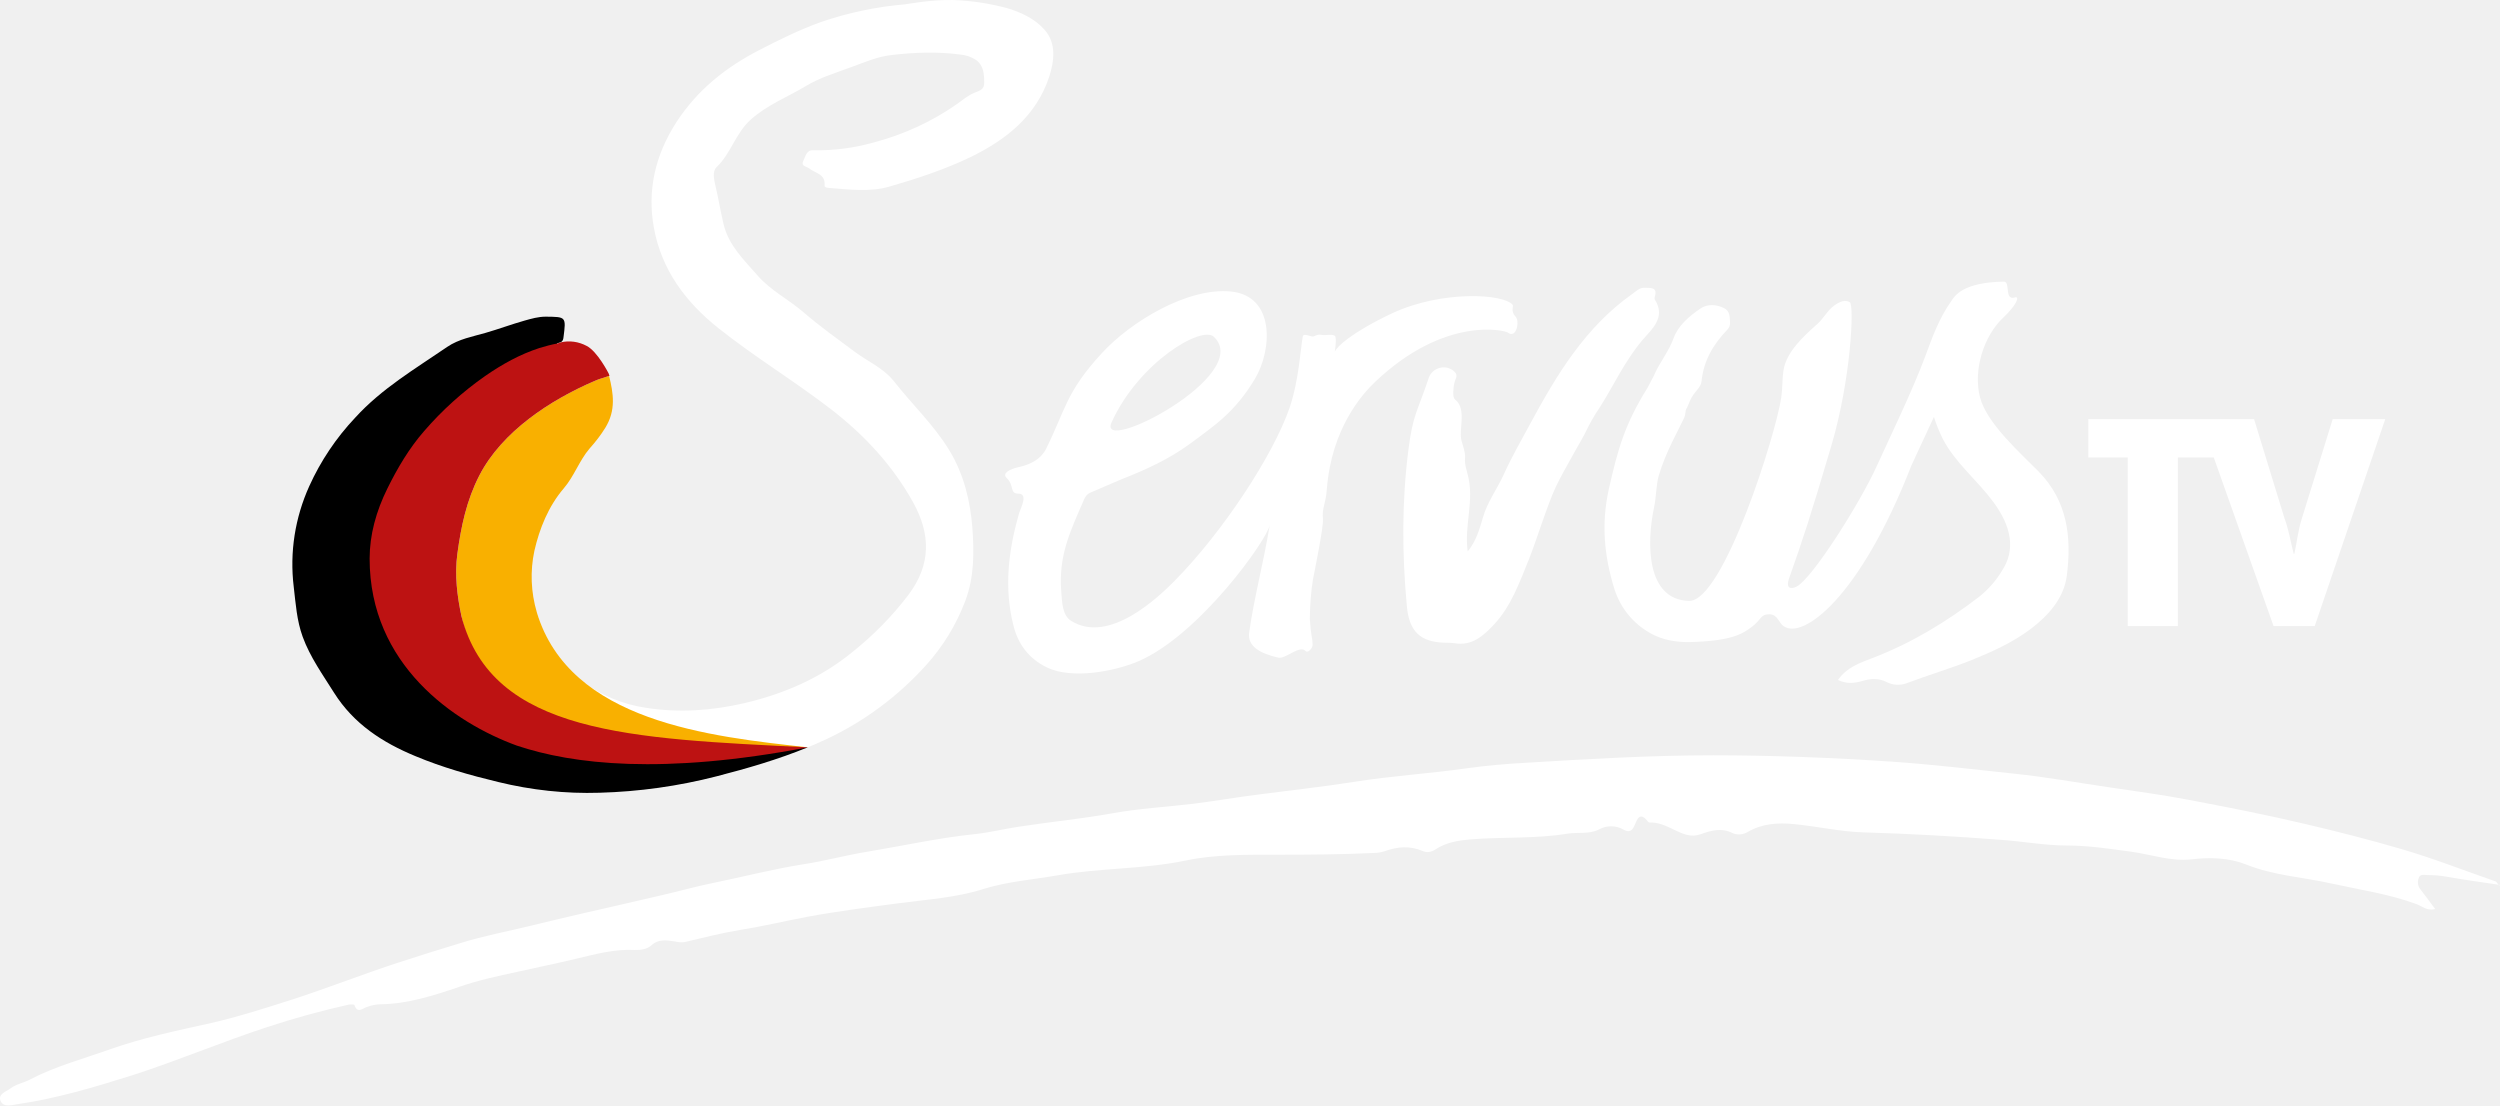
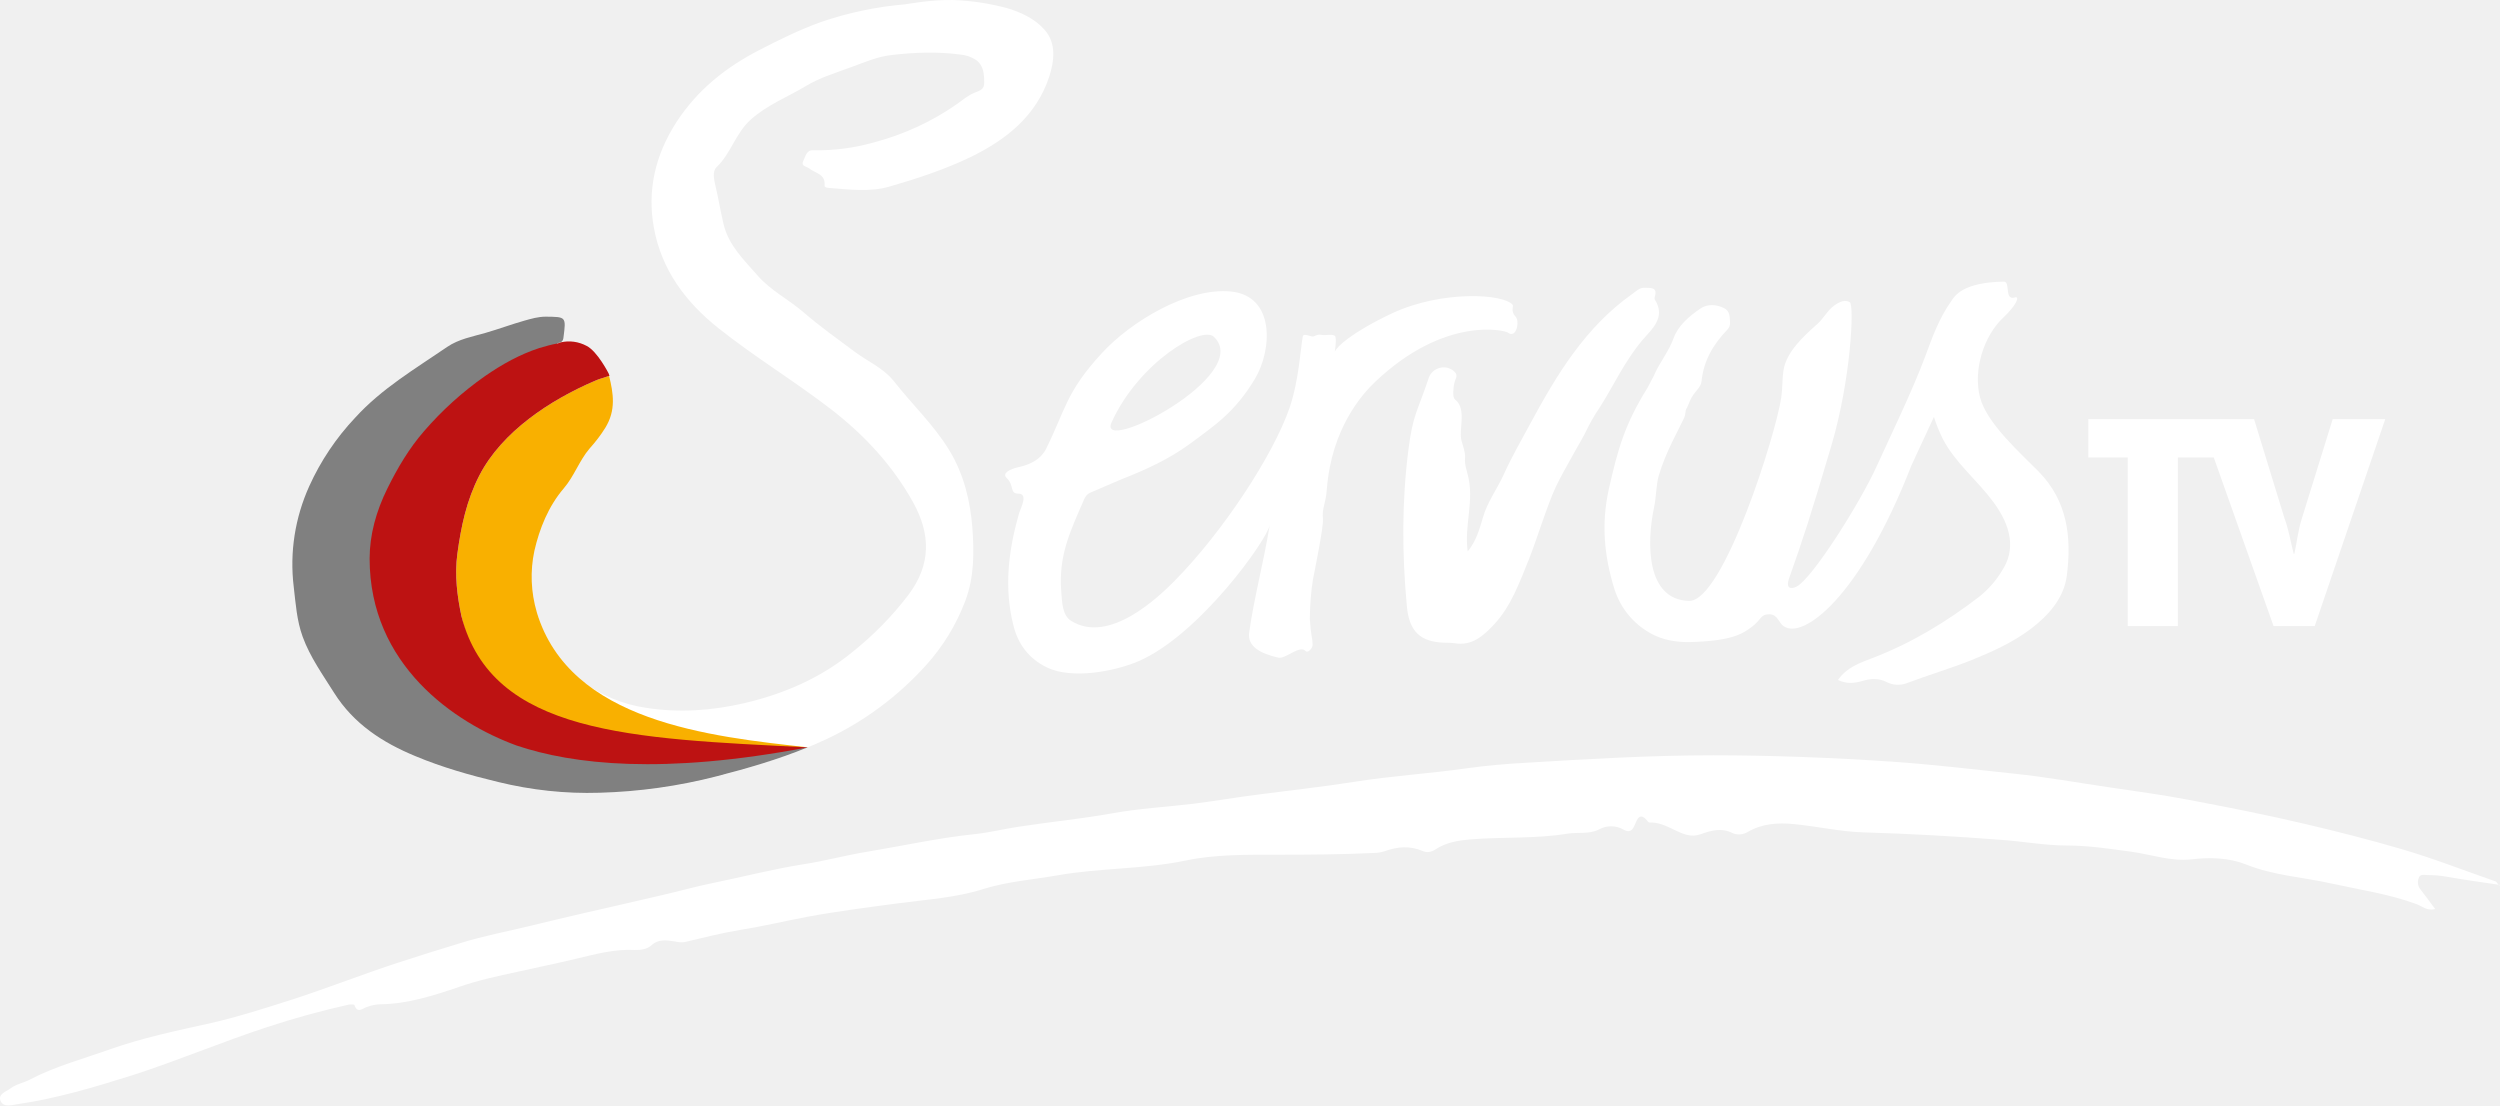
<svg xmlns="http://www.w3.org/2000/svg" width="800" height="353.74" space="preserve" version="1.1" viewBox="0 0 800 353.74">
  <g fill="#fff">
    <path class="st0" d="m322.51 2.673c4.485 1.401 8.619 3.364 11.632 6.727 4.064 4.415 3.153 10.301 1.612 15.136-4.134 12.543-13.735 20.182-25.297 25.788-8.339 3.994-17.098 6.867-25.858 9.39-6.237 1.822-12.964 0.911-19.411 0.42-0.561-0.07-1.401-0.14-1.331-0.841 0.35-3.644-3.013-3.854-4.905-5.396-0.841-0.631-2.663-0.701-1.962-2.242 0.701-1.401 1.051-3.714 3.153-3.574 6.587 0.14 13.174-0.701 19.551-2.523 9.53-2.523 18.57-6.657 26.629-12.333 1.752-1.261 3.434-2.663 5.396-3.504 1.682-0.701 3.293-0.981 3.224-3.293 0-2.803-0.21-5.676-2.803-7.358-1.472-0.911-3.083-1.472-4.835-1.612-7.358-0.981-14.646-0.701-21.934 0.14-4.485 0.491-8.689 2.312-12.894 3.854-4.905 1.822-10.091 3.364-14.506 6.027-5.886 3.574-12.333 5.956-17.729 10.792-4.905 4.415-6.307 10.792-10.932 15.206-1.401 1.331-0.841 3.924-0.42 5.746 0.981 4.134 1.682 8.409 2.663 12.543 1.612 6.797 6.587 11.492 11.002 16.538 4.205 4.765 9.881 7.568 14.576 11.632 5.186 4.485 10.792 8.479 16.257 12.543 4.205 3.153 9.25 5.256 12.614 9.46 5.816 7.428 12.754 13.945 17.729 22.074 4.695 7.708 6.727 16.117 7.428 24.877 0.561 7.848 0.631 15.697-2.242 23.335-2.873 7.638-7.148 14.646-12.614 20.672-8.97 9.951-19.831 18.009-31.954 23.685-11.282 5.256-23.055 8.759-35.038 11.843-57.162-7.849-57.532-23.285-57.532-52.486 2.523 8.689 6.797 16.187 14.085 21.793 6.097 4.625 13.244 7.638 20.812 8.759 10.581 1.682 21.163 0.911 31.464-1.472 12.543-2.943 24.246-7.918 34.407-16.187 6.797-5.396 12.964-11.632 18.22-18.57 7.218-9.67 7.078-19.341 1.401-29.572-6.517-11.703-15.346-21.233-25.858-29.432-11.843-9.18-24.666-16.888-36.369-26.208-10.581-8.409-18.22-18.71-20.672-32.024-2.242-12.123 0.42-23.475 7.218-33.987 6.657-10.231 15.697-17.449 26.418-22.985 6.517-3.364 13.034-6.587 19.901-9.04 8.619-2.943 17.519-4.835 26.629-5.606 1.261-0.14 8.339-1.542 15.557-1.401 6.027 0.21 11.843 1.121 17.519 2.663" stroke-width=".701" />
    <g transform="matrix(.70075 0 0 .70075 -22.894 -72.591)">
      <path class="st1" d="m1174.3 507.7c-8.8-1.3-16.7-2.4-24.6-3.8-2.8-0.5-5.6-0.7-8.4-0.7-1.6 0-3.6-0.7-4.2 1.6-0.6 1.8-0.2 3.7 1 5.1 2.2 2.8 4.3 5.7 6.6 8.8-3.7 1-6-1.3-8.4-2.2-12.7-4.7-26.1-6.6-39.2-9.5-13-2.9-26.3-3.6-38.9-8.7-7.6-3-16.4-3.3-24.6-2.3-9.8 1.1-18.7-2.3-27.9-3.5-9.7-1.3-19.2-2.8-29.1-2.8-10.1 0-20.1-1.9-30.2-2.6-20.9-1.6-41.7-2.8-62.7-3.4-10.7-0.3-21.3-2.8-32-3.8-7.3-0.7-14.5-0.2-21.1 3.7-2.1 1.2-4.6 1.4-6.8 0.4-5.2-2.6-9.9-1.1-14.7 0.6-4 1.4-7.5 0-10.9-1.6-3.6-1.7-7-3.6-11-3.8-0.7 0-1.6 0.1-1.9-0.3-3.8-5-5-1.2-6.3 1.8-1.1 2.5-2.5 3.1-5 1.7-3.4-1.9-7.6-2-11-0.1-4.7 2.4-9.8 1.2-14.6 2-14.7 2.4-29.5 1.4-44.3 2.6-5.7 0.5-11 1.4-15.8 4.5-2 1.3-3.8 1.7-6 0.8-5.8-2.5-11.5-2-17.3 0.1-1.6 0.5-3.2 0.8-4.9 0.8-14.7 0.7-29.3 0.8-44 0.8-14.1 0-28.5-0.2-42.2 2.7-19.3 4-39 3.3-58.2 6.7-11.4 2-22.9 2.8-34.1 6.3-12.3 3.9-25.3 4.7-38 6.4-14.3 1.9-28.5 3.7-42.6 6.3-10 1.9-20 4.3-30.1 5.9-8.6 1.4-17.1 3.6-25.6 5.6-1.5 0.2-2.9 0.1-4.4-0.3-3.7-0.5-7.4-1.3-10.8 1.8-1.9 1.7-4.7 2.2-7.5 2.1-9.2-0.5-18 1.9-26.8 4s-18 4-27 6c-8.8 1.9-17.7 3.8-26.3 6.8-11.8 4-23.7 7.9-36.4 8-2 0.1-3.9 0.5-5.8 1.2-2 0.6-4.4 3.3-5.8-0.9-0.1-0.3-1.9-0.3-2.8-0.1-12.5 2.8-24.8 6.2-37 10.2-20.8 6.8-41 15.4-61.9 22.1-17.1 5.4-34.3 10.5-52 13.1-2.7 0.4-6.4 1.6-7.8-1.3-1.5-3.3 2.5-4.4 4.5-5.9 2.6-2 6-2.5 8.8-4 11.6-6.1 24.2-9.4 36.5-13.8 15-5.3 30.3-8.5 45.7-11.9 12.7-2.9 25.2-6.9 37.7-10.9 16.4-5.3 32.5-11.7 48.9-17 9.2-3 18.4-5.9 27.7-8.7 10.5-3.3 21.3-5.3 32-7.9 7.8-1.9 15.7-3.8 23.5-5.6 12.1-2.8 24.3-5.5 36.5-8.4 7.9-1.8 15.6-4 23.5-5.6 13.7-2.8 27.2-6.3 41-8.5 9.9-1.5 19.7-4.2 29.6-5.8 16.3-2.7 32.4-6.3 48.9-8 6.6-0.7 13-2.3 19.5-3.3 14.2-2.2 28.6-3.6 42.7-6.1 12.5-2.3 25.3-3 37.9-4.5 9.4-1.2 18.7-2.8 28-4 15.1-2 30.2-3.6 45.3-6 16.9-2.7 33.9-3.7 50.8-6.1 9.2-1.3 18.5-2.1 27.7-2.6 28.4-1.7 56.7-3.4 85.2-3.4 27.3 0 54.5 1.1 81.7 2.9 18.7 1.3 37.3 3.5 55.9 5.5 14.5 1.5 28.8 4.1 43.2 6.2 12.1 1.8 24.2 3.4 36.2 5.7 17.9 3.4 35.9 6.9 53.6 11.1 14.5 3.4 29 7.1 43.4 11.3 14.8 4.3 29 9.9 43.4 14.9 0.4 0.1 0.6 0.7 1.6 1.9" />
      <path class="st1" d="m702.9 355.4c3.8-4.6 5.4-10.1 6.9-15.3 2-7.2 6.5-13.1 9.5-19.7 3.6-8 8-15.6 12.2-23.4 12.1-22.4 25.2-44.1 46.6-59.2 1.7-1.2 3.2-2.9 5.6-2.8 2.8 0.1 6.1-0.4 4.6 4.3-0.1 0.3-0.1 0.7 0 1 5.4 8.4-1.6 13.8-5.7 18.7-8 9.5-13 20.6-19.5 30.8-2.4 3.5-4.5 7.2-6.3 11-1 2.3-9.9 17.2-13.7 25.2-4 8.6-8.9 24.7-12.2 32.9-4.3 10.5-8.1 21.5-16.1 30-4.8 5.1-10 9.8-18 8.4-1.3-0.2-2.7-0.2-4-0.2-11.6-0.2-16.7-5.2-17.7-16.9-2.2-23.7-2.3-47.4 0.7-71 2.1-16.6 4-17.1 9.3-33 1.3-3.8 5.4-5.7 9.1-4.5 1 0.4 2 0.9 2.7 1.7 0.9 0.7 1.1 2 0.6 3-0.7 1.6-1 3.3-1.1 5-0.2 1.6-0.2 4 0.8 4.7 5.5 4.3 1.3 14.1 3 19.2 3.2 10-0.1 5.3 2.6 14.6 3.4 12.1-1.6 23.3 0.1 35.5" />
      <path class="st1" d="m723.5 242.9c-3.8-5.2-32.4-6.9-55.2 3.8-18.8 8.9-25.1 15.3-26 17.3-0.3 0.7 0.8-4.1 0.2-6.6-0.3-1.2-3.1-0.9-4.6-0.8-2.4 0.2-2.1-0.9-5.3 0.6-1 0.5-4.6-1.8-5 0-1 5.1-1.7 19.8-6 32.5-7.4 21.6-30.6 57-52.8 79.4-7 7-29.6 28.9-47 18-4-2.5-4.1-8.3-4.5-13.3-1.3-16.6 4-27.3 10.4-42.1 1.2-2.7 2.3-2.9 4.9-4 4-1.7 8-3.5 12.1-5.2 11.4-4.5 21.8-9.2 31.7-16.5 11.2-8.3 20.3-14.3 29.4-29.5 7.8-13.1 9.3-37.8-11.1-39.8-19.8-1.9-45.7 13.8-58.9 28.2-16.3 17.7-16.5 25.6-25.4 43.6-0.4 0.8-0.8 1.5-1.4 2.2-2.8 3.7-7.6 5.5-11.6 6.3-3 0.7-7.5 2.6-5 4.9 3.5 3.3 1.3 7.1 5.2 7.1 4.9 0 1.1 6.6 0.4 9.1-4.8 16.8-6.9 33.7-2.6 50.9 2.1 8.7 7.1 15.4 15.4 19.4 11.4 5.5 30.8 1.8 41.6-2.8 28-11.9 59.3-56.1 60.1-62.3-2.9 17.8-7.1 32.8-9.4 49.2-0.9 6.4 5.4 9.6 13.3 11.4 3.3 0.8 9.8-6 12.5-3 1 1.1 3.2-1.3 3.2-2.9-0.1-3.4-0.8-3.8-1.3-11.9 0.1-6.1 0.5-12.3 1.5-18.3 0.6-3 4.8-23.5 4.5-27.1-0.5-5.6 1.2-6.2 1.8-14 2.2-27.3 15.8-42.8 22-48.7 31.9-30.3 59.3-23.6 60.7-22.5 3.9 2.9 5.5-5.4 3.4-7.4-2.3-2.4-0.8-4.7-1.2-5.2m-136.5 14.5c18.4 17.5-53.9 54.7-46.7 39 12.5-27.4 41.2-44.3 46.7-39" />
      <path class="st1" d="m846.1 285c0.6-4 0.4-8.5 1-12.3 1.3-8.4 9.2-15.6 15.4-21.1 2.9-2.5 4.5-6.1 7.8-8.5 2.5-1.8 5-2.8 7.1-1.5s0.5 35.3-8.4 65.4c-9.6 32.5-12.9 42.5-19.3 60.6-1.8 5.1 1.1 5 3.3 3.9 7-3.3 29.3-38.5 36.9-55.5 5.5-12.2 16.1-33.9 22.1-50.1 2.9-7.8 5.9-16.6 11.9-25.1 1.4-2 5-8.3 23.8-8.6 3.3-0.1-0.1 9.2 5.5 7.1 1.8 0-0.3 4.2-5.5 9.1-9.3 8.6-14.1 24.5-10.8 36.8 3.1 11.7 18.2 25.1 26.6 33.6 13.4 13.6 15.2 30.2 13 47.6-1.3 10.3-8.3 18.2-16.5 24.4s-17.8 10.5-27.2 14.3c-9.6 3.8-19.7 6.8-29.5 10.5-3 1.1-6.4 0.9-9.2-0.6-3.6-1.8-7.3-1.6-11.1-0.4-3.5 1-7.1 1.4-11-0.5 4-5.8 10-7.8 15.7-10 17.8-6.8 33.8-16.5 48.9-28.1 4.1-3.3 7.6-7.3 10.3-11.8 6.2-9.4 4.5-20.1-4.2-31.7-7.3-9.8-17.3-17.7-22.9-28.6-1.6-3.2-2.9-6.5-4-9.9-3.8 8.3-6.6 14.1-10.3 22.2-23.6 60.6-49.5 79.4-58.2 73.4-2.4-1.4-2.7-5.5-6.7-5.5-4.1 0-3.5 2.4-8 5.8s-9.7 6.4-28.2 6.9c-4.9 0.1-12.1-0.5-18.5-4.3-7.5-4.3-13.2-11.3-15.9-19.6-4.8-15.3-6.2-30.2-2.6-46.2 4.1-18.1 7.2-29.3 17.6-46l2.8-5.3c2.5-6 6.8-11 9.1-17.3 2-5.7 7-10 12.1-13.5 3.3-2.3 7.3-2.1 11-0.3 2.6 1.3 2.6 4 2.7 6.5 0.1 1.3-0.4 2.6-1.4 3.5-6.3 6.6-10.7 14.1-11.6 23.3-0.3 3.3-3.4 4.6-5.3 9-0.4 1-1.3 3.2-1.7 3.8-0.5 0.9-0.2 2.3-1 4.1-3 6.4-8.2 15.2-11.5 26.1-1.3 4.4-1.2 10.3-2.2 14.7-3.4 16.1-3.7 42.1 15.9 42.7 15.7 0.6 39.9-76.6 42.2-93" />
      <path class="st1" d="m1097.9 295-14 45.1c-1.8 5.5-2.3 10.9-3.5 16.4h-0.3c-1.4-5.4-2.2-10.8-4.2-16.2l-13.9-45.3h-75.7v17.5h18v77h22.9v-77h16.4l27.3 77h18.8l32.2-94.5z" />
    </g>
  </g>
-   <path class="st0" d="m258.46 239.15c-9.469 3.881-19.24 6.721-29.156 9.272-12.263 3.153-24.807 4.905-37.42 5.256-10.932 0.35-21.863-0.841-32.445-3.434-9.04-2.172-17.939-4.695-26.488-8.269-10.511-4.345-19.761-10.301-26.068-20.322-3.644-5.816-7.638-11.352-10.021-17.869-1.892-5.186-2.242-10.651-2.873-16.047-1.331-11.002 0.42-22.074 4.975-32.165 3.644-8.059 8.619-15.487 14.716-21.934 8.479-9.32 19.201-15.627 29.432-22.634 3.714-2.523 8.129-3.293 12.263-4.485s8.269-2.733 12.473-3.924c2.242-0.631 4.415-1.261 6.797-1.261 6.517 0.07 6.517 0 5.676 6.587-0.14 1.331-0.631 1.612-1.892 1.892-25.929 31.823-62.196 69.222-40.535 93.94 15.459 17.642 56.623 35.455 120.57 35.397z" stroke-width=".701" />
+   <path class="st0" d="m258.46 239.15c-9.469 3.881-19.24 6.721-29.156 9.272-12.263 3.153-24.807 4.905-37.42 5.256-10.932 0.35-21.863-0.841-32.445-3.434-9.04-2.172-17.939-4.695-26.488-8.269-10.511-4.345-19.761-10.301-26.068-20.322-3.644-5.816-7.638-11.352-10.021-17.869-1.892-5.186-2.242-10.651-2.873-16.047-1.331-11.002 0.42-22.074 4.975-32.165 3.644-8.059 8.619-15.487 14.716-21.934 8.479-9.32 19.201-15.627 29.432-22.634 3.714-2.523 8.129-3.293 12.263-4.485s8.269-2.733 12.473-3.924c2.242-0.631 4.415-1.261 6.797-1.261 6.517 0.07 6.517 0 5.676 6.587-0.14 1.331-0.631 1.612-1.892 1.892-25.929 31.823-62.196 69.222-40.535 93.94 15.459 17.642 56.623 35.455 120.57 35.397z" fill="#808080" stroke-width=".701" />
  <path class="st0" d="m171.78 195.94c-1.892-6.447-2.173-13.174-0.772-19.691 1.612-7.078 4.485-14.225 9.39-19.971 3.364-3.924 4.976-8.899 8.269-12.753 1.892-2.102 3.573-4.275 5.045-6.657 3.426-5.593 2.596-10.908 1.2-16.569-1.633 0.538-3.199 0.956-4.563 1.57-14.365 6.167-29.693 16.257-36.911 30.202-4.134 7.989-5.887 16.398-7.079 25.157-0.911 6.797-0.07 13.454 1.332 20.041 8.642 41.496 67.619 42.352 110.78 41.876-31.21-3.469-76.169-8.113-86.69-43.205z" fill="#f9b000" stroke-width=".701" />
  <path class="st1" d="m178.5 109.89c0.35-0.07 0.631-0.14 0.981-0.28-0.35 0.07-0.701 0.14-0.981 0.28-2.032 0.35-3.994 0.911-5.886 1.472-6.237 2.032-11.913 5.186-17.379 8.97-7.218 5.045-13.805 11.002-19.551 17.659-4.765 5.466-8.479 11.773-11.703 18.29-3.65 7.378-5.682 14.869-5.704 22.447 0 33.996 27.041 52.552 47.104 59.865 17.867 5.993 46.602 9.425 93.082 0.558-56.555-2.804-100.95-4.187-110.78-41.876-1.401-6.587-2.242-13.244-1.331-20.042 1.191-8.759 2.943-17.168 7.078-25.157 7.218-13.945 22.546-24.036 36.911-30.202 1.401-0.631 3.013-1.051 4.695-1.612-0.07-0.28-0.21-0.561-0.28-0.771 0 0-3.574-7.078-7.078-8.829-2.523-1.331-5.396-1.752-8.199-1.121" fill="#bd1212" stroke-width=".701" />
</svg>
